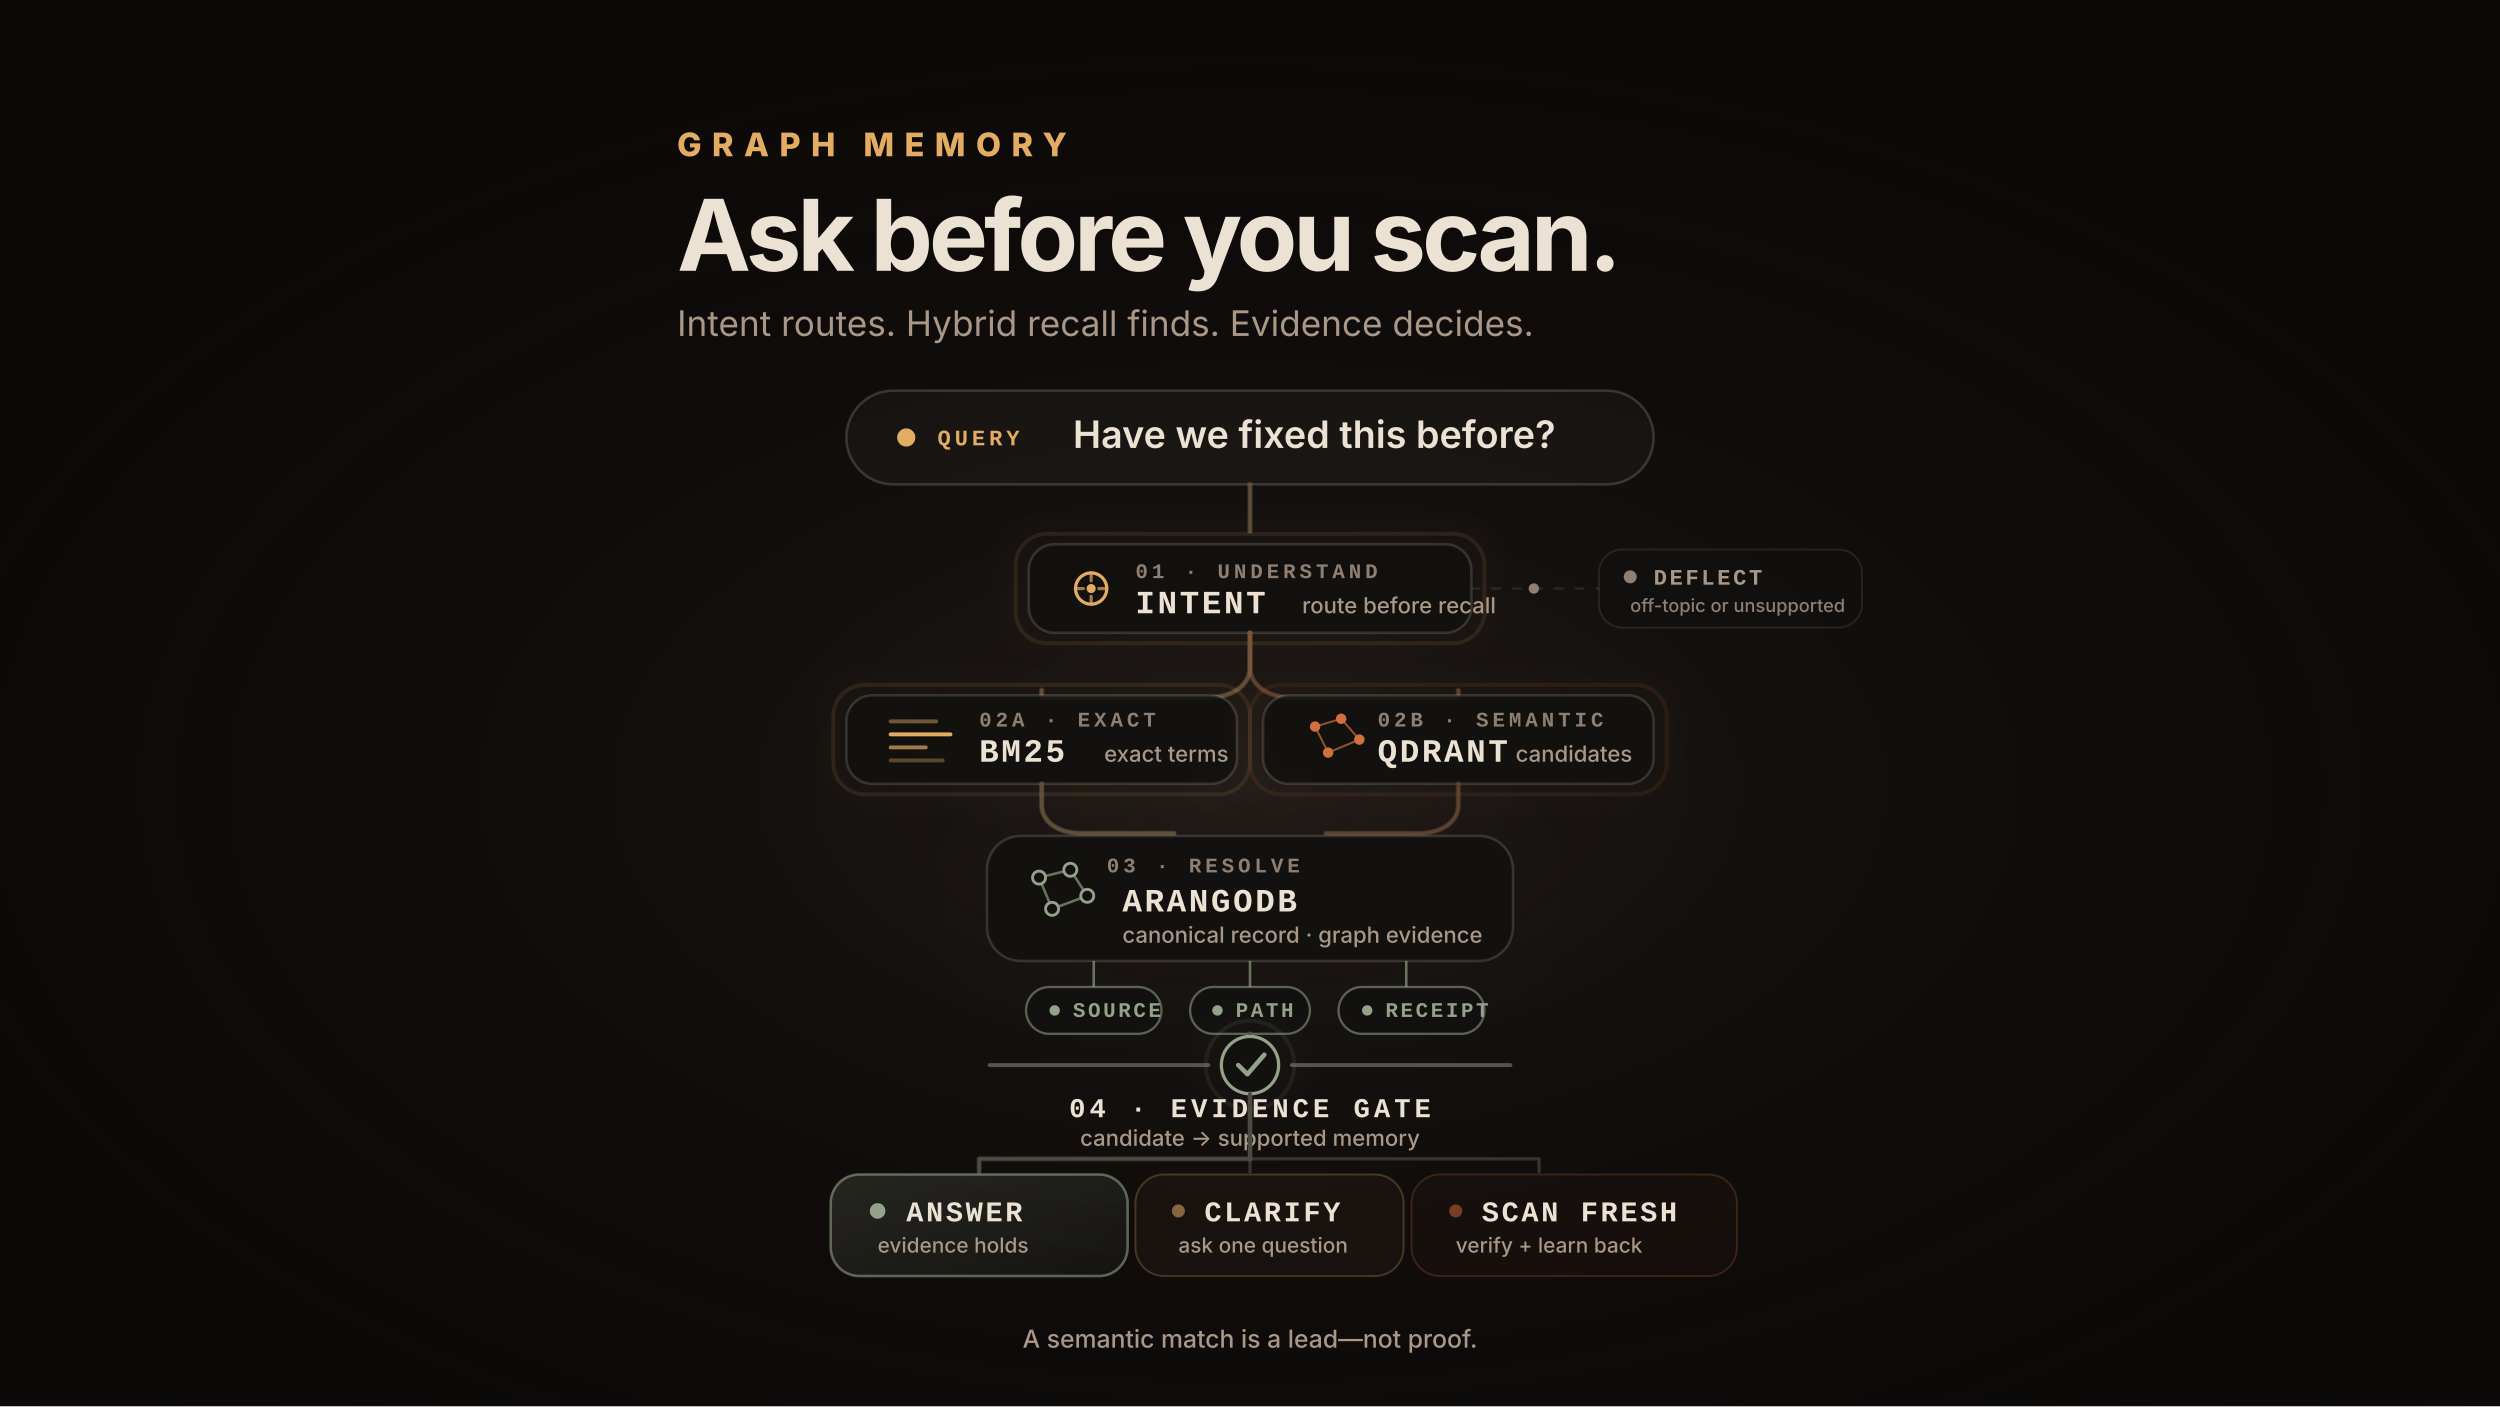
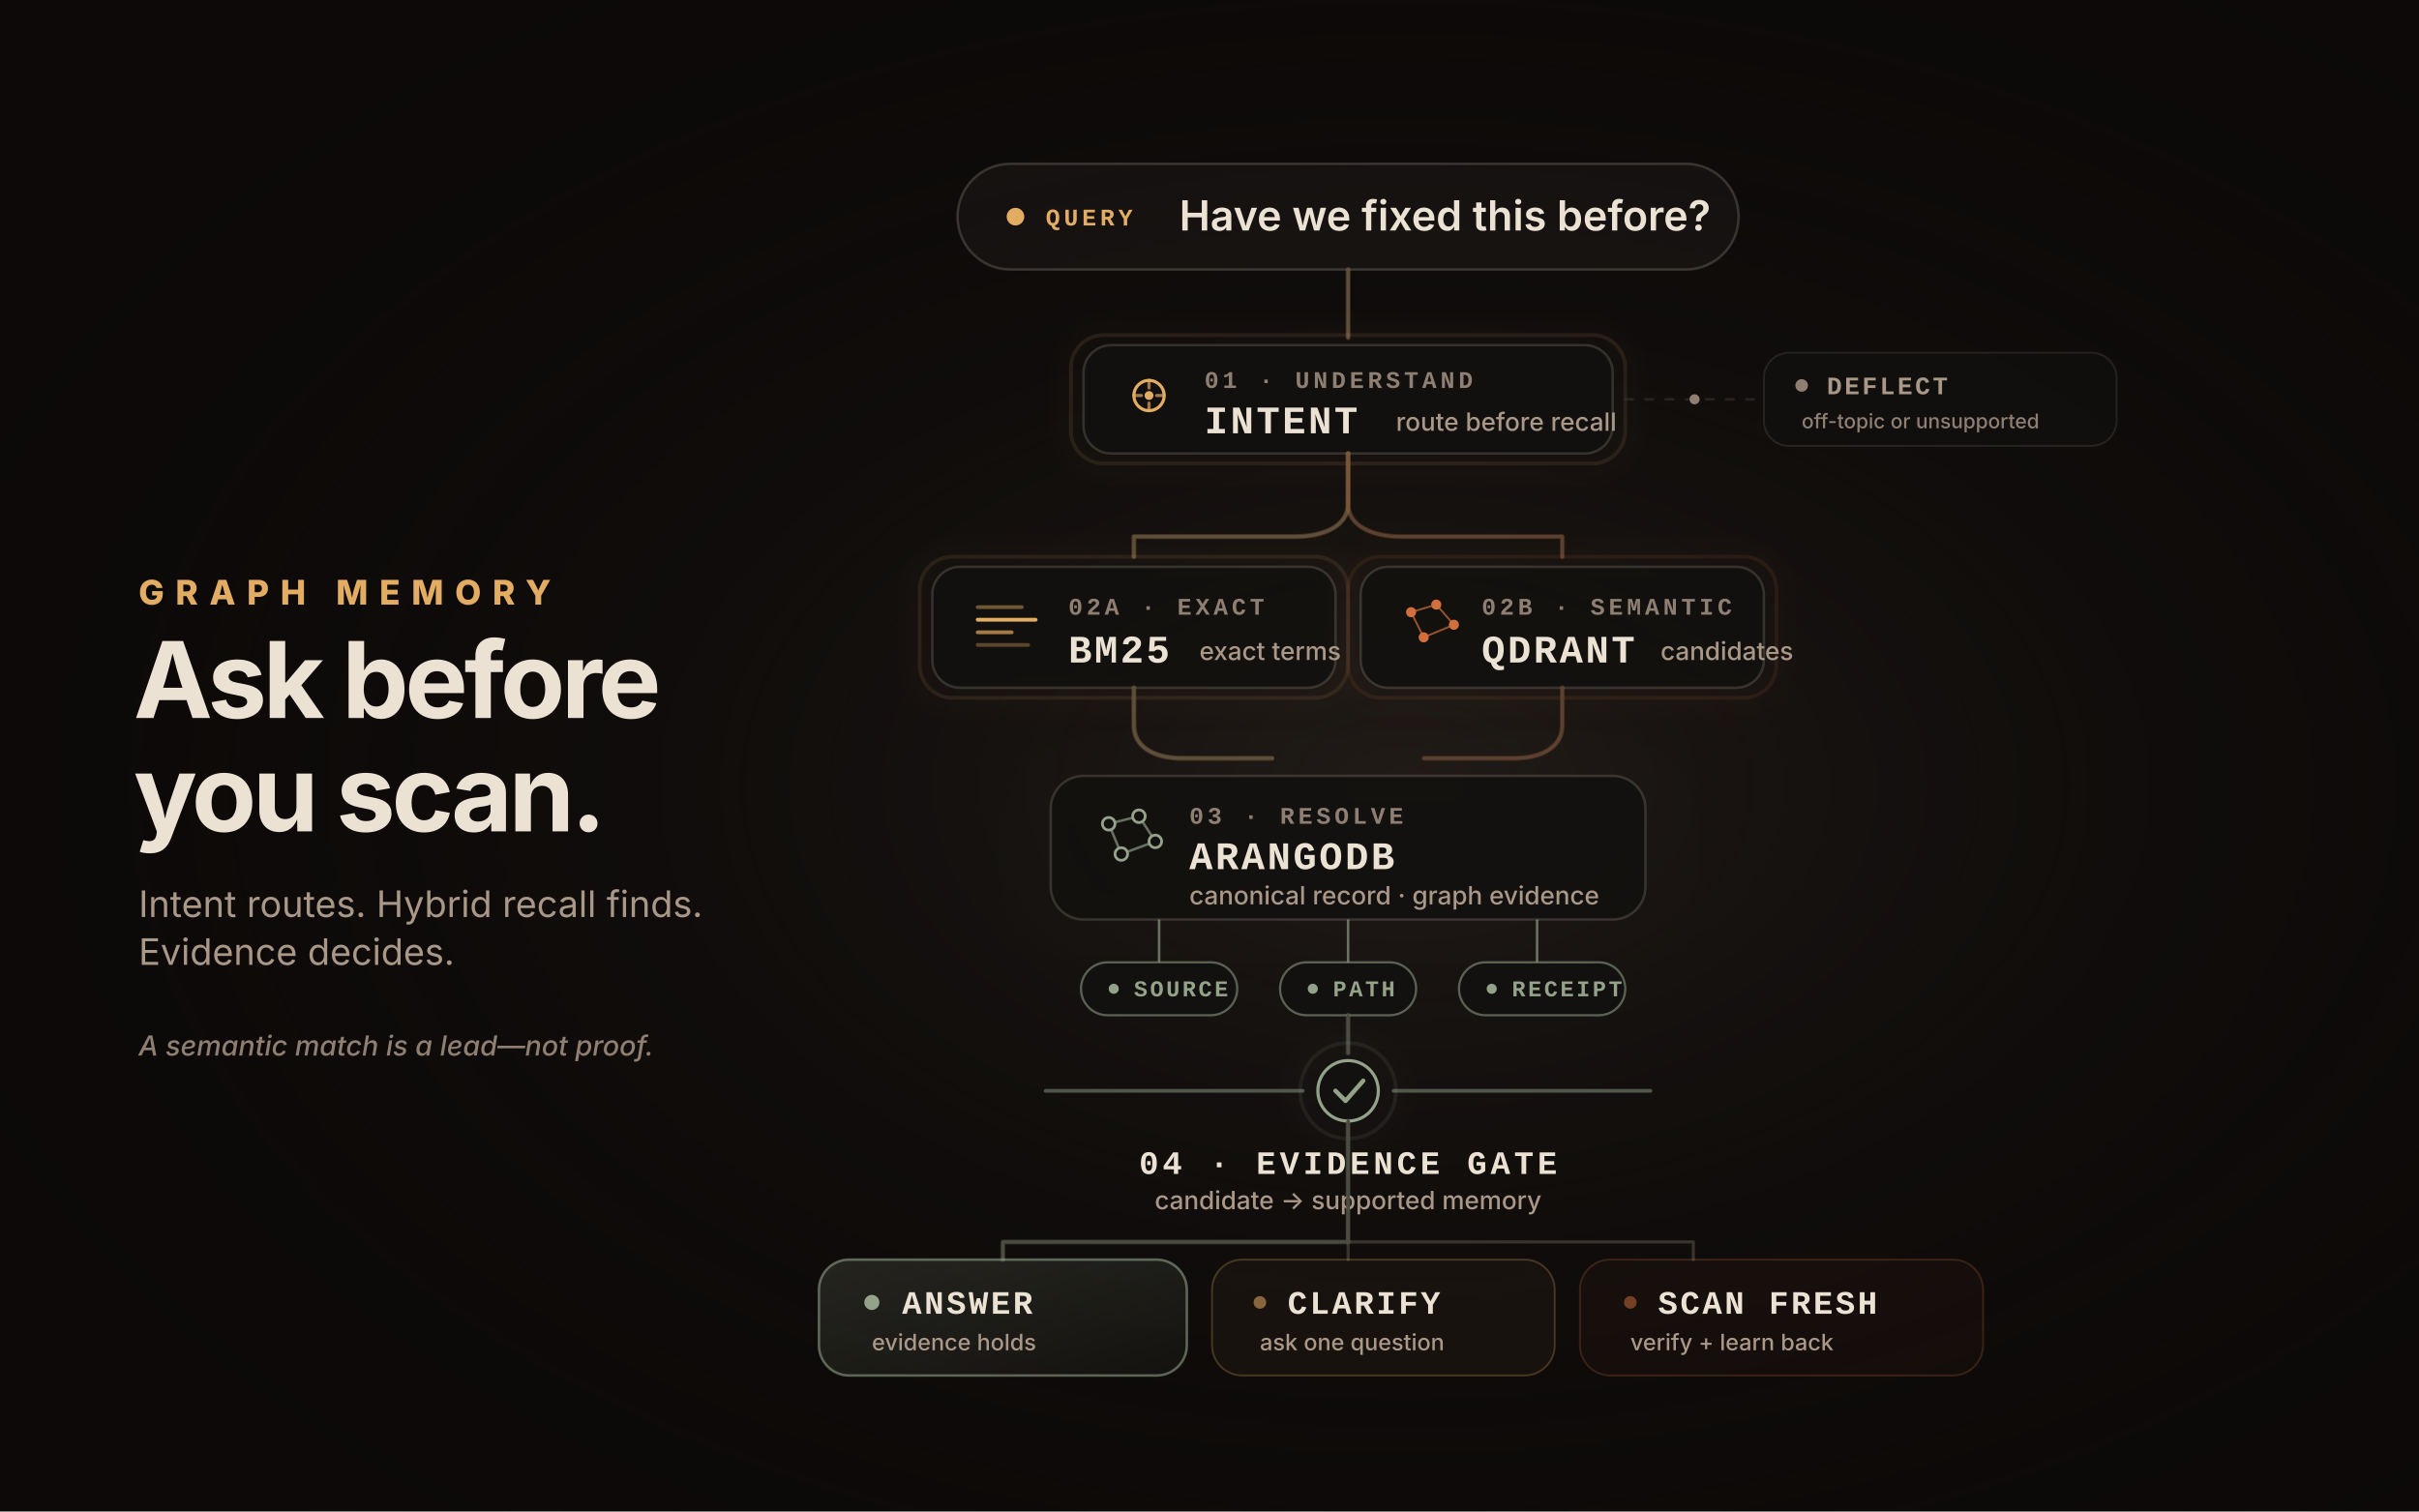
- <svg xmlns="http://www.w3.org/2000/svg" viewBox="0 0 1920 1080" width="1920" height="1080" role="img" aria-labelledby="memory-pipeline-title memory-pipeline-desc" tabindex="0">
+ <svg xmlns="http://www.w3.org/2000/svg" viewBox="0 0 1920 1200" width="1920" height="1200" role="img" aria-labelledby="memory-pipeline-title memory-pipeline-desc" tabindex="0">
  <defs>
-     <radialGradient id="bg-glow" cx="50%" cy="56%" r="66%">
+     <radialGradient id="bg-glow" cx="58%" cy="52%" r="66%">
      <stop offset="0" stop-color="#261f1b" stop-opacity="0.78" />
      <stop offset="0.46" stop-color="#151210" stop-opacity="0.42" />
      <stop offset="1" stop-color="#0c0908" stop-opacity="0" />
    </radialGradient>
-     <linearGradient id="spine-gradient" x1="0" y1="0" x2="0" y2="1">
-       <stop offset="0" stop-color="#e2ac62" />
-       <stop offset="0.42" stop-color="#d1703c" />
-       <stop offset="1" stop-color="#93a289" />
-     </linearGradient>
    <linearGradient id="answer-fill" x1="0" y1="0" x2="1" y2="1">
      <stop offset="0" stop-color="#93a289" stop-opacity="0.17" />
      <stop offset="1" stop-color="#93a289" stop-opacity="0.05" />
    </linearGradient>
    <filter id="soft-glow" x="-80%" y="-80%" width="260%" height="260%">
      <feGaussianBlur stdDeviation="10" result="blur" />
      <feMerge>
        <feMergeNode in="blur" />
        <feMergeNode in="SourceGraphic" />
      </feMerge>
    </filter>
    <filter id="wide-glow" x="-120%" y="-120%" width="340%" height="340%">
      <feGaussianBlur stdDeviation="22" />
    </filter>
    <style>
      #memory-pipeline .sans {
        font-family: Inter, ui-sans-serif, system-ui, -apple-system, BlinkMacSystemFont, "Segoe UI", sans-serif;
      }
      #memory-pipeline .mono {
        font-family: ui-monospace, SFMono-Regular, Menlo, Monaco, Consolas, "Liberation Mono", monospace;
      }
      #memory-pipeline .eyebrow {
        fill: #e2ac62;
-         font-size: 25px;
-         font-weight: 760;
-         letter-spacing: 8px;
+         font-size: 27px;
+         font-weight: 760;
+         letter-spacing: 9px;
      }
      #memory-pipeline .headline {
        fill: #ece2d3;
-         font-size: 76px;
+         font-size: 84px;
        font-weight: 690;
        letter-spacing: -3px;
      }
      #memory-pipeline .subhead {
        fill: #a99787;
-         font-size: 27px;
+         font-size: 29px;
        font-weight: 430;
+       }
+       #memory-pipeline .footer {
+         fill: #8f7f72;
+         font-size: 22px;
+         font-weight: 480;
+         font-style: italic;
      }
      #memory-pipeline .step {
        fill: #8f7f72;
-         font-size: 16px;
+         font-size: 19px;
        font-weight: 760;
        letter-spacing: 3px;
      }
      #memory-pipeline .stage-name {
        fill: #ece2d3;
-         font-size: 25px;
+         font-size: 31px;
        font-weight: 760;
        letter-spacing: 2px;
      }
      #memory-pipeline .stage-note {
        fill: #a99787;
-         font-size: 17px;
+         font-size: 20px;
        font-weight: 480;
      }
      #memory-pipeline .query-label {
        fill: #e2ac62;
-         font-size: 17px;
+         font-size: 19px;
        font-weight: 760;
        letter-spacing: 3px;
      }
      #memory-pipeline .query-text {
        fill: #ece2d3;
-         font-size: 29px;
+         font-size: 33px;
        font-weight: 570;
      }
      #memory-pipeline .token-label {
        fill: #93a289;
-         font-size: 16px;
+         font-size: 18px;
        font-weight: 730;
        letter-spacing: 2px;
      }
      #memory-pipeline .gate-name {
        fill: #ece2d3;
-         font-size: 21px;
+         font-size: 26px;
        font-weight: 760;
        letter-spacing: 3px;
      }
      #memory-pipeline .gate-note {
        fill: #a99787;
-         font-size: 17px;
+         font-size: 20px;
        font-weight: 480;
      }
      #memory-pipeline .outcome-name {
        fill: #ece2d3;
-         font-size: 22px;
+         font-size: 26px;
        font-weight: 760;
        letter-spacing: 2px;
      }
      #memory-pipeline .outcome-note {
        fill: #a99787;
-         font-size: 16px;
+         font-size: 18px;
        font-weight: 490;
      }
      #memory-pipeline .aside-name {
        fill: #a99787;
-         font-size: 17px;
+         font-size: 20px;
        font-weight: 720;
        letter-spacing: 2px;
      }
      #memory-pipeline .aside-note {
        fill: #8f7f72;
-         font-size: 14px;
+         font-size: 16px;
        font-weight: 470;
      }
-       #memory-pipeline .footer {
-         fill: #a99787;
-         font-size: 19px;
-         font-weight: 480;
-       }

-       #memory-pipeline .ambient {
-         fill: none;
-         stroke: #292521;
-         stroke-width: 1.5;
-         opacity: 0.5;
-       }
-       #memory-pipeline .ambient-node {
-         fill: #292521;
-         opacity: 0.58;
-       }
      #memory-pipeline .panel {
        fill: rgba(18, 17, 15, 0.86);
        stroke: rgba(236, 226, 211, 0.16);
        stroke-width: 2;
      }
      #memory-pipeline .panel-soft {
        fill: rgba(18, 17, 15, 0.68);
        stroke: rgba(236, 226, 211, 0.10);
        stroke-width: 1.5;
      }
      #memory-pipeline .query-shell {
        fill: rgba(236, 226, 211, 0.035);
        stroke: rgba(236, 226, 211, 0.18);
        stroke-width: 2;
      }
      #memory-pipeline .base-path {
        fill: none;
        stroke: #39332e;
        stroke-width: 2.5;
        stroke-linecap: round;
        stroke-linejoin: round;
      }
      #memory-pipeline .base-path-faint {
        fill: none;
        stroke: #39332e;
        stroke-width: 2;
        stroke-linecap: round;
        stroke-dasharray: 6 10;
        opacity: 0.58;
      }
      #memory-pipeline .flow-path {
        fill: none;
-         stroke: url(#spine-gradient);
        stroke-width: 4;
        stroke-linecap: round;
        stroke-linejoin: round;
        stroke-dasharray: 1;
        stroke-dashoffset: 0;
        opacity: 0.22;
      }
      #memory-pipeline .flow-amber { stroke: #e2ac62; }
      #memory-pipeline .flow-violet { stroke: #d1703c; }
      #memory-pipeline .flow-mint { stroke: #93a289; }
      #memory-pipeline .stage-halo {
        fill: none;
        stroke-width: 3;
        opacity: 0.12;
      }
      #memory-pipeline .halo-amber { stroke: #e2ac62; }
      #memory-pipeline .halo-violet { stroke: #d1703c; }
      #memory-pipeline .halo-mint { stroke: #93a289; }
      #memory-pipeline .intent-mark {
        fill: none;
        stroke: #e2ac62;
        stroke-width: 2.5;
        stroke-linecap: round;
      }
      #memory-pipeline .bm25-line {
        stroke: #e2ac62;
        stroke-width: 3;
        stroke-linecap: round;
      }
      #memory-pipeline .q-node {
        fill: #d1703c;
      }
      #memory-pipeline .q-edge {
        stroke: rgba(209, 112, 60, 0.7);
        stroke-width: 1.5;
      }
      #memory-pipeline .graph-edge {
        stroke: rgba(147, 162, 137, 0.66);
        stroke-width: 2;
      }
      #memory-pipeline .graph-node {
        fill: #12110f;
        stroke: #93a289;
        stroke-width: 2.2;
      }
      #memory-pipeline .token {
        fill: #12110f;
        stroke: rgba(147, 162, 137, 0.55);
        stroke-width: 1.8;
      }
      #memory-pipeline .gate-line {
        stroke: rgba(147, 162, 137, 0.48);
        stroke-width: 3;
        stroke-linecap: round;
      }
      #memory-pipeline .gate-ring {
        fill: #12110f;
        stroke: #93a289;
        stroke-width: 2.5;
      }
      #memory-pipeline .gate-check {
        fill: none;
        stroke: #93a289;
        stroke-width: 3.5;
        stroke-linecap: round;
        stroke-linejoin: round;
      }
      #memory-pipeline .answer-shell {
        fill: url(#answer-fill);
        stroke: rgba(147, 162, 137, 0.58);
        stroke-width: 2;
      }
      #memory-pipeline .clarify-shell {
        fill: rgba(226, 172, 98, 0.045);
        stroke: rgba(226, 172, 98, 0.25);
        stroke-width: 1.5;
      }
      #memory-pipeline .scan-shell {
        fill: rgba(209, 112, 60, 0.035);
        stroke: rgba(209, 112, 60, 0.22);
        stroke-width: 1.5;
      }
      #memory-pipeline .active-dot { fill: #93a289; }
-       #memory-pipeline .branch-dot { fill: #39332e; }
      #memory-pipeline .deflect-dot { fill: #8f7f72; }

- 
      @media (prefers-reduced-motion: no-preference) {
-       @keyframes draw-query {
-         0%, 4% { stroke-dashoffset: 1; opacity: 0; }
-         14%, 28% { stroke-dashoffset: 0; opacity: 1; }
-         36%, 100% { stroke-dashoffset: 0; opacity: 0.18; }
-       }
-       @keyframes pulse-intent {
-         0%, 8%, 100% { opacity: 0; transform: scale(0.96); }
-         16%, 28% { opacity: 0.75; transform: scale(1); }
-         36% { opacity: 0.12; transform: scale(1.04); }
-       }
-       @keyframes draw-split {
-         0%, 18% { stroke-dashoffset: 1; opacity: 0; }
-         32%, 46% { stroke-dashoffset: 0; opacity: 1; }
-         54%, 100% { stroke-dashoffset: 0; opacity: 0.18; }
-       }
-       @keyframes pulse-recall {
-         0%, 22%, 100% { opacity: 0; transform: scale(0.97); }
-         32%, 47% { opacity: 0.72; transform: scale(1); }
-         55% { opacity: 0.10; transform: scale(1.03); }
-       }
-       @keyframes draw-merge {
-         0%, 36% { stroke-dashoffset: 1; opacity: 0; }
-         50%, 62% { stroke-dashoffset: 0; opacity: 1; }
-         70%, 100% { stroke-dashoffset: 0; opacity: 0.18; }
-       }
-       @keyframes pulse-record {
-         0%, 42%, 100% { opacity: 0; transform: scale(0.98); }
-         52%, 68% { opacity: 0.7; transform: scale(1); }
-         76% { opacity: 0.10; transform: scale(1.035); }
-       }
-       @keyframes proof-on {
-         0%, 52%, 100% { opacity: 0.35; }
-         62%, 76% { opacity: 1; }
-         84% { opacity: 0.48; }
-       }
-       @keyframes draw-gate {
-         0%, 58% { stroke-dashoffset: 1; opacity: 0; }
-         72%, 84% { stroke-dashoffset: 0; opacity: 1; }
-         92%, 100% { stroke-dashoffset: 0; opacity: 0.18; }
-       }
-       @keyframes pulse-gate {
-         0%, 62%, 100% { opacity: 0; transform: scale(0.9); }
-         74%, 88% { opacity: 0.8; transform: scale(1); }
-         96% { opacity: 0.14; transform: scale(1.06); }
-       }
-       @keyframes answer-on {
-         0%, 72%, 100% { opacity: 0.48; }
-         84%, 96% { opacity: 1; }
-       }
-       @keyframes query-dot {
-         0%, 2% { transform: scale(0.7); opacity: 0.3; }
-         10%, 22% { transform: scale(1.25); opacity: 1; }
-         32%, 100% { transform: scale(1); opacity: 0.55; }
-       }
- 
-       #memory-pipeline .query-flow { animation: draw-query 9s ease-in-out infinite; }
-       #memory-pipeline .intent-halo {
-         transform-origin: 960px 452px;
-         animation: pulse-intent 9s ease-in-out infinite;
-       }
-       #memory-pipeline .split-flow { animation: draw-split 9s ease-in-out infinite; }
-       #memory-pipeline .bm25-halo {
-         transform-origin: 800px 566px;
-         animation: pulse-recall 9s ease-in-out infinite;
-       }
-       #memory-pipeline .qdrant-halo {
-         transform-origin: 1120px 566px;
-         animation: pulse-recall 9s ease-in-out infinite;
-         animation-delay: 0.18s;
-       }
-       #memory-pipeline .merge-flow { animation: draw-merge 9s ease-in-out infinite; }
-       #memory-pipeline .record-halo {
-         transform-origin: 960px 688px;
-         animation: pulse-record 9s ease-in-out infinite;
-       }
-       #memory-pipeline .proof-1 { animation: proof-on 9s ease-in-out infinite; }
-       #memory-pipeline .proof-2 { animation: proof-on 9s ease-in-out infinite; animation-delay: 0.18s; }
-       #memory-pipeline .proof-3 { animation: proof-on 9s ease-in-out infinite; animation-delay: 0.36s; }
-       #memory-pipeline .gate-flow { animation: draw-gate 9s ease-in-out infinite; }
-       #memory-pipeline .gate-halo {
-         transform-origin: 960px 818px;
-         animation: pulse-gate 9s ease-in-out infinite;
-       }
-       #memory-pipeline .answer-state { animation: answer-on 9s ease-in-out infinite; }
-       #memory-pipeline .query-dot { transform-origin: 696px 336px; animation: query-dot 9s ease-in-out infinite; }
+         @keyframes draw-query {
+           0%, 4% { stroke-dashoffset: 1; opacity: 0; }
+           14%, 28% { stroke-dashoffset: 0; opacity: 1; }
+           36%, 100% { stroke-dashoffset: 0; opacity: 0.18; }
+         }
+         @keyframes pulse-intent {
+           0%, 8%, 100% { opacity: 0; transform: scale(0.96); }
+           16%, 28% { opacity: 0.75; transform: scale(1); }
+           36% { opacity: 0.12; transform: scale(1.04); }
+         }
+         @keyframes draw-split {
+           0%, 18% { stroke-dashoffset: 1; opacity: 0; }
+           32%, 46% { stroke-dashoffset: 0; opacity: 1; }
+           54%, 100% { stroke-dashoffset: 0; opacity: 0.18; }
+         }
+         @keyframes pulse-recall {
+           0%, 22%, 100% { opacity: 0; transform: scale(0.97); }
+           32%, 47% { opacity: 0.72; transform: scale(1); }
+           55% { opacity: 0.10; transform: scale(1.03); }
+         }
+         @keyframes draw-merge {
+           0%, 36% { stroke-dashoffset: 1; opacity: 0; }
+           50%, 62% { stroke-dashoffset: 0; opacity: 1; }
+           70%, 100% { stroke-dashoffset: 0; opacity: 0.18; }
+         }
+         @keyframes pulse-record {
+           0%, 42%, 100% { opacity: 0; transform: scale(0.98); }
+           52%, 68% { opacity: 0.7; transform: scale(1); }
+           76% { opacity: 0.10; transform: scale(1.035); }
+         }
+         @keyframes proof-on {
+           0%, 52%, 100% { opacity: 0.35; }
+           62%, 76% { opacity: 1; }
+           84% { opacity: 0.48; }
+         }
+         @keyframes draw-gate {
+           0%, 58% { stroke-dashoffset: 1; opacity: 0; }
+           72%, 84% { stroke-dashoffset: 0; opacity: 1; }
+           92%, 100% { stroke-dashoffset: 0; opacity: 0.18; }
+         }
+         @keyframes pulse-gate {
+           0%, 62%, 100% { opacity: 0; transform: scale(0.9); }
+           74%, 88% { opacity: 0.8; transform: scale(1); }
+           96% { opacity: 0.14; transform: scale(1.06); }
+         }
+         @keyframes answer-on {
+           0%, 72%, 100% { opacity: 0.48; }
+           84%, 96% { opacity: 1; }
+         }
+         @keyframes query-dot {
+           0%, 2% { transform: scale(0.7); opacity: 0.3; }
+           10%, 22% { transform: scale(1.25); opacity: 1; }
+           32%, 100% { transform: scale(1); opacity: 0.55; }
+         }
+         #memory-pipeline .query-flow { animation: draw-query 9s ease-in-out infinite; }
+         #memory-pipeline .intent-halo {
+           transform-origin: 1070px 317px;
+           animation: pulse-intent 9s ease-in-out infinite;
+         }
+         #memory-pipeline .split-flow { animation: draw-split 9s ease-in-out infinite; }
+         #memory-pipeline .bm25-halo {
+           transform-origin: 900px 498px;
+           animation: pulse-recall 9s ease-in-out infinite;
+         }
+         #memory-pipeline .qdrant-halo {
+           transform-origin: 1240px 498px;
+           animation: pulse-recall 9s ease-in-out infinite;
+           animation-delay: 0.18s;
+         }
+         #memory-pipeline .merge-flow { animation: draw-merge 9s ease-in-out infinite; }
+         #memory-pipeline .record-halo {
+           transform-origin: 1070px 673px;
+           animation: pulse-record 9s ease-in-out infinite;
+         }
+         #memory-pipeline .proof-1 { animation: proof-on 9s ease-in-out infinite; }
+         #memory-pipeline .proof-2 { animation: proof-on 9s ease-in-out infinite; animation-delay: 0.18s; }
+         #memory-pipeline .proof-3 { animation: proof-on 9s ease-in-out infinite; animation-delay: 0.36s; }
+         #memory-pipeline .gate-flow { animation: draw-gate 9s ease-in-out infinite; }
+         #memory-pipeline .gate-halo {
+           transform-origin: 1070px 866px;
+           animation: pulse-gate 9s ease-in-out infinite;
+         }
+         #memory-pipeline .answer-state { animation: answer-on 9s ease-in-out infinite; }
+         #memory-pipeline .query-dot { transform-origin: 806px 172px; animation: query-dot 9s ease-in-out infinite; }
      }
    </style>
  </defs>
  <g id="memory-pipeline">
-     <rect width="1920" height="1080" fill="#0c0908" />
-     <rect width="1920" height="1080" fill="url(#bg-glow)" />
+     <rect width="1920" height="1200" fill="#0c0908" />
+     <rect width="1920" height="1200" fill="url(#bg-glow)" />
    <g aria-label="Card heading">
-       <text x="520" y="120" class="sans eyebrow">GRAPH MEMORY</text>
-       <text x="520" y="208" class="sans headline">Ask before you scan.</text>
-       <text x="520" y="258" class="sans subhead">Intent routes. Hybrid recall finds. Evidence decides.</text>
+       <text x="110" y="480" class="sans eyebrow">GRAPH MEMORY</text>
+       <text x="106" y="570" class="sans headline">Ask before</text>
+       <text x="106" y="660" class="sans headline">you scan.</text>
+       <text x="110" y="728" class="sans subhead">Intent routes. Hybrid recall finds.</text>
+       <text x="110" y="766" class="sans subhead">Evidence decides.</text>
+       <text x="110" y="838" class="sans footer">A semantic match is a lead—not proof.</text>
    </g>
    <g aria-label="Example question">
-       <rect x="650" y="300" width="620" height="72" rx="36" class="query-shell" />
-       <circle cx="696" cy="336" r="7" fill="#e2ac62" class="query-dot" />
-       <text x="720" y="342" class="mono query-label">QUERY</text>
-       <text x="824" y="344" class="sans query-text">Have we fixed this before?</text>
+       <rect x="760" y="130" width="620" height="84" rx="42" class="query-shell" />
+       <circle cx="806" cy="172" r="7" fill="#e2ac62" class="query-dot" />
+       <text x="830" y="179" class="mono query-label">QUERY</text>
+       <text x="936" y="183" class="sans query-text">Have we fixed this before?</text>
    </g>
    <g aria-label="Intent stage">
-       <path d="M960 372 V408" class="base-path" />
-       <path d="M960 372 V408" class="flow-path flow-amber query-flow" pathLength="1" />
-       <rect x="780" y="410" width="360" height="84" rx="24" class="stage-halo halo-amber intent-halo" filter="url(#soft-glow)" />
-       <rect x="790" y="418" width="340" height="68" rx="20" class="panel" />
-       <g transform="translate(822 438)" aria-hidden="true">
+       <path d="M1070 214 V268" class="base-path" />
+       <path d="M1070 214 V268" class="flow-path flow-amber query-flow" pathLength="1" />
+       <rect x="850" y="266" width="440" height="102" rx="26" class="stage-halo halo-amber intent-halo" filter="url(#soft-glow)" />
+       <rect x="860" y="274" width="420" height="86" rx="22" class="panel" />
+       <g transform="translate(896 300)" aria-hidden="true">
        <circle cx="16" cy="14" r="12" class="intent-mark" />
        <path d="M16 2 V8 M16 20 V26 M4 14 H10 M22 14 H28" class="intent-mark" opacity="0.68" />
        <circle cx="16" cy="14" r="3.5" fill="#e2ac62" />
      </g>
-       <text x="872" y="444" class="mono step">01 · UNDERSTAND</text>
-       <text x="872" y="471" class="mono stage-name">INTENT</text>
-       <text x="1000" y="471" class="sans stage-note">route before recall</text>
-       <path d="M1130 452 H1228" class="base-path-faint" />
-       <circle cx="1178" cy="452" r="4" class="deflect-dot" />
+       <text x="956" y="308" class="mono step">01 · UNDERSTAND</text>
+       <text x="956" y="344" class="mono stage-name">INTENT</text>
+       <text x="1108" y="342" class="sans stage-note">route before recall</text>
+       <path d="M1290 317 H1400" class="base-path-faint" />
+       <circle cx="1345" cy="317" r="4" class="deflect-dot" />
      <g aria-label="Deflect branch">
-         <rect x="1228" y="422" width="202" height="60" rx="18" class="panel-soft" />
-         <circle cx="1252" cy="443" r="5" class="deflect-dot" />
-         <text x="1270" y="449" class="mono aside-name">DEFLECT</text>
-         <text x="1252" y="470" class="sans aside-note">off-topic or unsupported</text>
+         <rect x="1400" y="280" width="280" height="74" rx="20" class="panel-soft" />
+         <circle cx="1430" cy="306" r="5" class="deflect-dot" />
+         <text x="1450" y="313" class="mono aside-name">DEFLECT</text>
+         <text x="1430" y="340" class="sans aside-note">off-topic or unsupported</text>
      </g>
    </g>
    <g aria-label="Hybrid recall stage">
-       <path d="M960 486 V512 C960 528 944 536 926 536 H800 V530" class="base-path" />
-       <path d="M960 486 V512 C960 528 976 536 994 536 H1120 V530" class="base-path" />
-       <path d="M960 486 V512 C960 528 944 536 926 536 H800 V530" class="flow-path flow-amber split-flow" pathLength="1" />
-       <path d="M960 486 V512 C960 528 976 536 994 536 H1120 V530" class="flow-path flow-violet split-flow" pathLength="1" />
-       <rect x="640" y="526" width="320" height="84" rx="24" class="stage-halo halo-amber bm25-halo" filter="url(#soft-glow)" />
-       <rect x="650" y="534" width="300" height="68" rx="20" class="panel" />
-       <g transform="translate(684 550)" aria-hidden="true">
+       <path d="M1070 360 V400 C1070 418 1050 426 1028 426 H900 V442" class="base-path" />
+       <path d="M1070 360 V400 C1070 418 1090 426 1112 426 H1240 V442" class="base-path" />
+       <path d="M1070 360 V400 C1070 418 1050 426 1028 426 H900 V442" class="flow-path flow-amber split-flow" pathLength="1" />
+       <path d="M1070 360 V400 C1070 418 1090 426 1112 426 H1240 V442" class="flow-path flow-violet split-flow" pathLength="1" />
+       <rect x="730" y="442" width="340" height="112" rx="26" class="stage-halo halo-amber bm25-halo" filter="url(#soft-glow)" />
+       <rect x="740" y="450" width="320" height="96" rx="22" class="panel" />
+       <g transform="translate(776 478)" aria-hidden="true">
        <line x1="0" y1="4" x2="35" y2="4" class="bm25-line" opacity="0.45" />
        <line x1="0" y1="14" x2="46" y2="14" class="bm25-line" />
        <line x1="0" y1="24" x2="27" y2="24" class="bm25-line" opacity="0.68" />
        <line x1="0" y1="34" x2="40" y2="34" class="bm25-line" opacity="0.35" />
      </g>
-       <text x="752" y="558" class="mono step">02A · EXACT</text>
-       <text x="752" y="585" class="mono stage-name">BM25</text>
-       <text x="848" y="585" class="sans stage-note">exact terms</text>
-       <rect x="960" y="526" width="320" height="84" rx="24" class="stage-halo halo-violet qdrant-halo" filter="url(#soft-glow)" />
-       <rect x="970" y="534" width="300" height="68" rx="20" class="panel" />
-       <g transform="translate(1002 548)" aria-hidden="true">
+       <text x="848" y="488" class="mono step">02A · EXACT</text>
+       <text x="848" y="526" class="mono stage-name">BM25</text>
+       <text x="952" y="524" class="sans stage-note">exact terms</text>
+       <rect x="1070" y="442" width="340" height="112" rx="26" class="stage-halo halo-violet qdrant-halo" filter="url(#soft-glow)" />
+       <rect x="1080" y="450" width="320" height="96" rx="22" class="panel" />
+       <g transform="translate(1112 476)" aria-hidden="true">
        <line x1="8" y1="10" x2="28" y2="4" class="q-edge" />
        <line x1="28" y1="4" x2="42" y2="20" class="q-edge" />
        <line x1="8" y1="10" x2="18" y2="30" class="q-edge" />
        <line x1="18" y1="30" x2="42" y2="20" class="q-edge" />
        <circle cx="8" cy="10" r="4" class="q-node" />
        <circle cx="28" cy="4" r="4" class="q-node" />
        <circle cx="42" cy="20" r="4" class="q-node" />
        <circle cx="18" cy="30" r="4" class="q-node" />
      </g>
-       <text x="1058" y="558" class="mono step">02B · SEMANTIC</text>
-       <text x="1058" y="585" class="mono stage-name">QDRANT</text>
-       <text x="1164" y="585" class="sans stage-note">candidates</text>
+       <text x="1176" y="488" class="mono step">02B · SEMANTIC</text>
+       <text x="1176" y="526" class="mono stage-name">QDRANT</text>
+       <text x="1318" y="524" class="sans stage-note">candidates</text>
    </g>
    <g aria-label="Canonical record and graph evidence stage">
-       <path d="M800 602 V618 C800 632 814 640 830 640 H902" class="base-path" />
-       <path d="M1120 602 V618 C1120 632 1106 640 1090 640 H1018" class="base-path" />
-       <path d="M800 602 V618 C800 632 814 640 830 640 H902" class="flow-path flow-amber merge-flow" pathLength="1" />
-       <path d="M1120 602 V618 C1120 632 1106 640 1090 640 H1018" class="flow-path flow-violet merge-flow" pathLength="1" />
-       <rect x="744" y="632" width="432" height="120" rx="32" class="stage-halo halo-mint record-halo" filter="url(#wide-glow)" />
-       <rect x="758" y="642" width="404" height="96" rx="26" class="panel" />
-       <g transform="translate(790 664)" aria-hidden="true">
+       <path d="M900 546 V576 C900 594 918 602 938 602 H1010" class="base-path" />
+       <path d="M1240 546 V576 C1240 594 1222 602 1202 602 H1130" class="base-path" />
+       <path d="M900 546 V576 C900 594 918 602 938 602 H1010" class="flow-path flow-amber merge-flow" pathLength="1" />
+       <path d="M1240 546 V576 C1240 594 1222 602 1202 602 H1130" class="flow-path flow-violet merge-flow" pathLength="1" />
+       <rect x="820" y="608" width="500" height="130" rx="32" class="stage-halo halo-mint record-halo" filter="url(#wide-glow)" />
+       <rect x="834" y="616" width="472" height="114" rx="26" class="panel" />
+       <g transform="translate(872 644)" aria-hidden="true">
        <line x1="8" y1="10" x2="32" y2="4" class="graph-edge" />
        <line x1="32" y1="4" x2="45" y2="24" class="graph-edge" />
        <line x1="8" y1="10" x2="18" y2="34" class="graph-edge" />
        <line x1="18" y1="34" x2="45" y2="24" class="graph-edge" />
        <circle cx="8" cy="10" r="5" class="graph-node" />
        <circle cx="32" cy="4" r="5" class="graph-node" />
        <circle cx="45" cy="24" r="5" class="graph-node" />
        <circle cx="18" cy="34" r="5" class="graph-node" />
      </g>
-       <text x="850" y="670" class="mono step">03 · RESOLVE</text>
-       <text x="862" y="700" class="mono stage-name">ARANGODB</text>
-       <text x="862" y="724" class="sans stage-note">canonical record · graph evidence</text>
+       <text x="944" y="654" class="mono step">03 · RESOLVE</text>
+       <text x="944" y="690" class="mono stage-name">ARANGODB</text>
+       <text x="944" y="718" class="sans stage-note">canonical record · graph evidence</text>
      <g class="proof-1" aria-label="Source evidence">
-         <path d="M840 738 V758" class="graph-edge" />
-         <rect x="788" y="758" width="104" height="36" rx="18" class="token" />
-         <circle cx="810" cy="776" r="4" fill="#93a289" />
-         <text x="824" y="781" class="mono token-label">SOURCE</text>
+         <path d="M920 730 V764" class="graph-edge" />
+         <rect x="858" y="764" width="124" height="42" rx="21" class="token" />
+         <circle cx="884" cy="785" r="4" fill="#93a289" />
+         <text x="900" y="791" class="mono token-label">SOURCE</text>
      </g>
      <g class="proof-2" aria-label="Graph path evidence">
-         <path d="M960 738 V758" class="graph-edge" />
-         <rect x="914" y="758" width="92" height="36" rx="18" class="token" />
-         <circle cx="935" cy="776" r="4" fill="#93a289" />
-         <text x="949" y="781" class="mono token-label">PATH</text>
+         <path d="M1070 730 V764" class="graph-edge" />
+         <rect x="1016" y="764" width="108" height="42" rx="21" class="token" />
+         <circle cx="1042" cy="785" r="4" fill="#93a289" />
+         <text x="1058" y="791" class="mono token-label">PATH</text>
      </g>
      <g class="proof-3" aria-label="Receipt evidence">
-         <path d="M1080 738 V758" class="graph-edge" />
-         <rect x="1028" y="758" width="112" height="36" rx="18" class="token" />
-         <circle cx="1050" cy="776" r="4" fill="#93a289" />
-         <text x="1064" y="781" class="mono token-label">RECEIPT</text>
+         <path d="M1220 730 V764" class="graph-edge" />
+         <rect x="1158" y="764" width="132" height="42" rx="21" class="token" />
+         <circle cx="1184" cy="785" r="4" fill="#93a289" />
+         <text x="1200" y="791" class="mono token-label">RECEIPT</text>
      </g>
    </g>
    <g aria-label="Evidence gate">
-       <path d="M960 794 V808" class="base-path" />
-       <path d="M960 794 V808" class="flow-path flow-mint gate-flow" pathLength="1" />
-       <circle cx="960" cy="818" r="34" class="stage-halo halo-mint gate-halo" filter="url(#soft-glow)" />
-       <line x1="760" y1="818" x2="928" y2="818" class="gate-line" />
-       <line x1="992" y1="818" x2="1160" y2="818" class="gate-line" />
-       <circle cx="960" cy="818" r="22" class="gate-ring" />
-       <path d="M951 818 L958 825 L971 810" class="gate-check" />
-       <text x="960" y="858" text-anchor="middle" class="mono gate-name">04 · EVIDENCE GATE</text>
-       <text x="960" y="880" text-anchor="middle" class="sans gate-note">candidate → supported memory</text>
+       <path d="M1070 806 V836" class="base-path" />
+       <path d="M1070 806 V836" class="flow-path flow-mint gate-flow" pathLength="1" />
+       <circle cx="1070" cy="866" r="38" class="stage-halo halo-mint gate-halo" filter="url(#soft-glow)" />
+       <line x1="830" y1="866" x2="1034" y2="866" class="gate-line" />
+       <line x1="1106" y1="866" x2="1310" y2="866" class="gate-line" />
+       <circle cx="1070" cy="866" r="24" class="gate-ring" />
+       <path d="M1060 866 L1068 874 L1082 858" class="gate-check" />
+       <text x="1070" y="932" text-anchor="middle" class="mono gate-name">04 · EVIDENCE GATE</text>
+       <text x="1070" y="960" text-anchor="middle" class="sans gate-note">candidate → supported memory</text>
    </g>
    <g aria-label="Bounded outcomes">
-       <path d="M960 840 V890 H752 V900" class="base-path" />
-       <path d="M960 840 V900" class="base-path" />
-       <path d="M960 840 V890 H1182 V900" class="base-path" />
-       <path d="M960 840 V890 H752 V900" class="flow-path flow-mint gate-flow" pathLength="1" />
+       <path d="M1070 890 V986 H796 V1000" class="base-path" />
+       <path d="M1070 976 V1000" class="base-path" />
+       <path d="M1070 890 V986 H1344 V1000" class="base-path" />
+       <path d="M1070 890 V986 H796 V1000" class="flow-path flow-mint gate-flow" pathLength="1" />
      <g class="answer-state" aria-label="Answer outcome">
-         <rect x="638" y="902" width="228" height="78" rx="22" class="answer-shell" />
-         <circle cx="674" cy="930" r="6" class="active-dot" />
-         <text x="696" y="938" class="mono outcome-name">ANSWER</text>
-         <text x="674" y="962" class="sans outcome-note">evidence holds</text>
+         <rect x="650" y="1000" width="292" height="92" rx="24" class="answer-shell" />
+         <circle cx="692" cy="1034" r="6" class="active-dot" />
+         <text x="716" y="1043" class="mono outcome-name">ANSWER</text>
+         <text x="692" y="1072" class="sans outcome-note">evidence holds</text>
      </g>
      <g aria-label="Clarify outcome">
-         <rect x="872" y="902" width="206" height="78" rx="22" class="clarify-shell" />
-         <circle cx="905" cy="930" r="5" fill="#e2ac62" opacity="0.55" />
-         <text x="925" y="938" class="mono outcome-name">CLARIFY</text>
-         <text x="905" y="962" class="sans outcome-note">ask one question</text>
+         <rect x="962" y="1000" width="272" height="92" rx="24" class="clarify-shell" />
+         <circle cx="1000" cy="1034" r="5" fill="#e2ac62" opacity="0.55" />
+         <text x="1022" y="1043" class="mono outcome-name">CLARIFY</text>
+         <text x="1000" y="1072" class="sans outcome-note">ask one question</text>
      </g>
      <g aria-label="Scan fresh outcome">
-         <rect x="1084" y="902" width="250" height="78" rx="22" class="scan-shell" />
-         <circle cx="1118" cy="930" r="5" fill="#d1703c" opacity="0.5" />
-         <text x="1138" y="938" class="mono outcome-name">SCAN FRESH</text>
-         <text x="1118" y="962" class="sans outcome-note">verify + learn back</text>
-       </g>
-     </g>
-     <text x="960" y="1035" text-anchor="middle" class="sans footer">A semantic match is a lead—not proof.</text>
+         <rect x="1254" y="1000" width="320" height="92" rx="24" class="scan-shell" />
+         <circle cx="1294" cy="1034" r="5" fill="#d1703c" opacity="0.5" />
+         <text x="1316" y="1043" class="mono outcome-name">SCAN FRESH</text>
+         <text x="1294" y="1072" class="sans outcome-note">verify + learn back</text>
+       </g>
+     </g>
  </g>
</svg>
